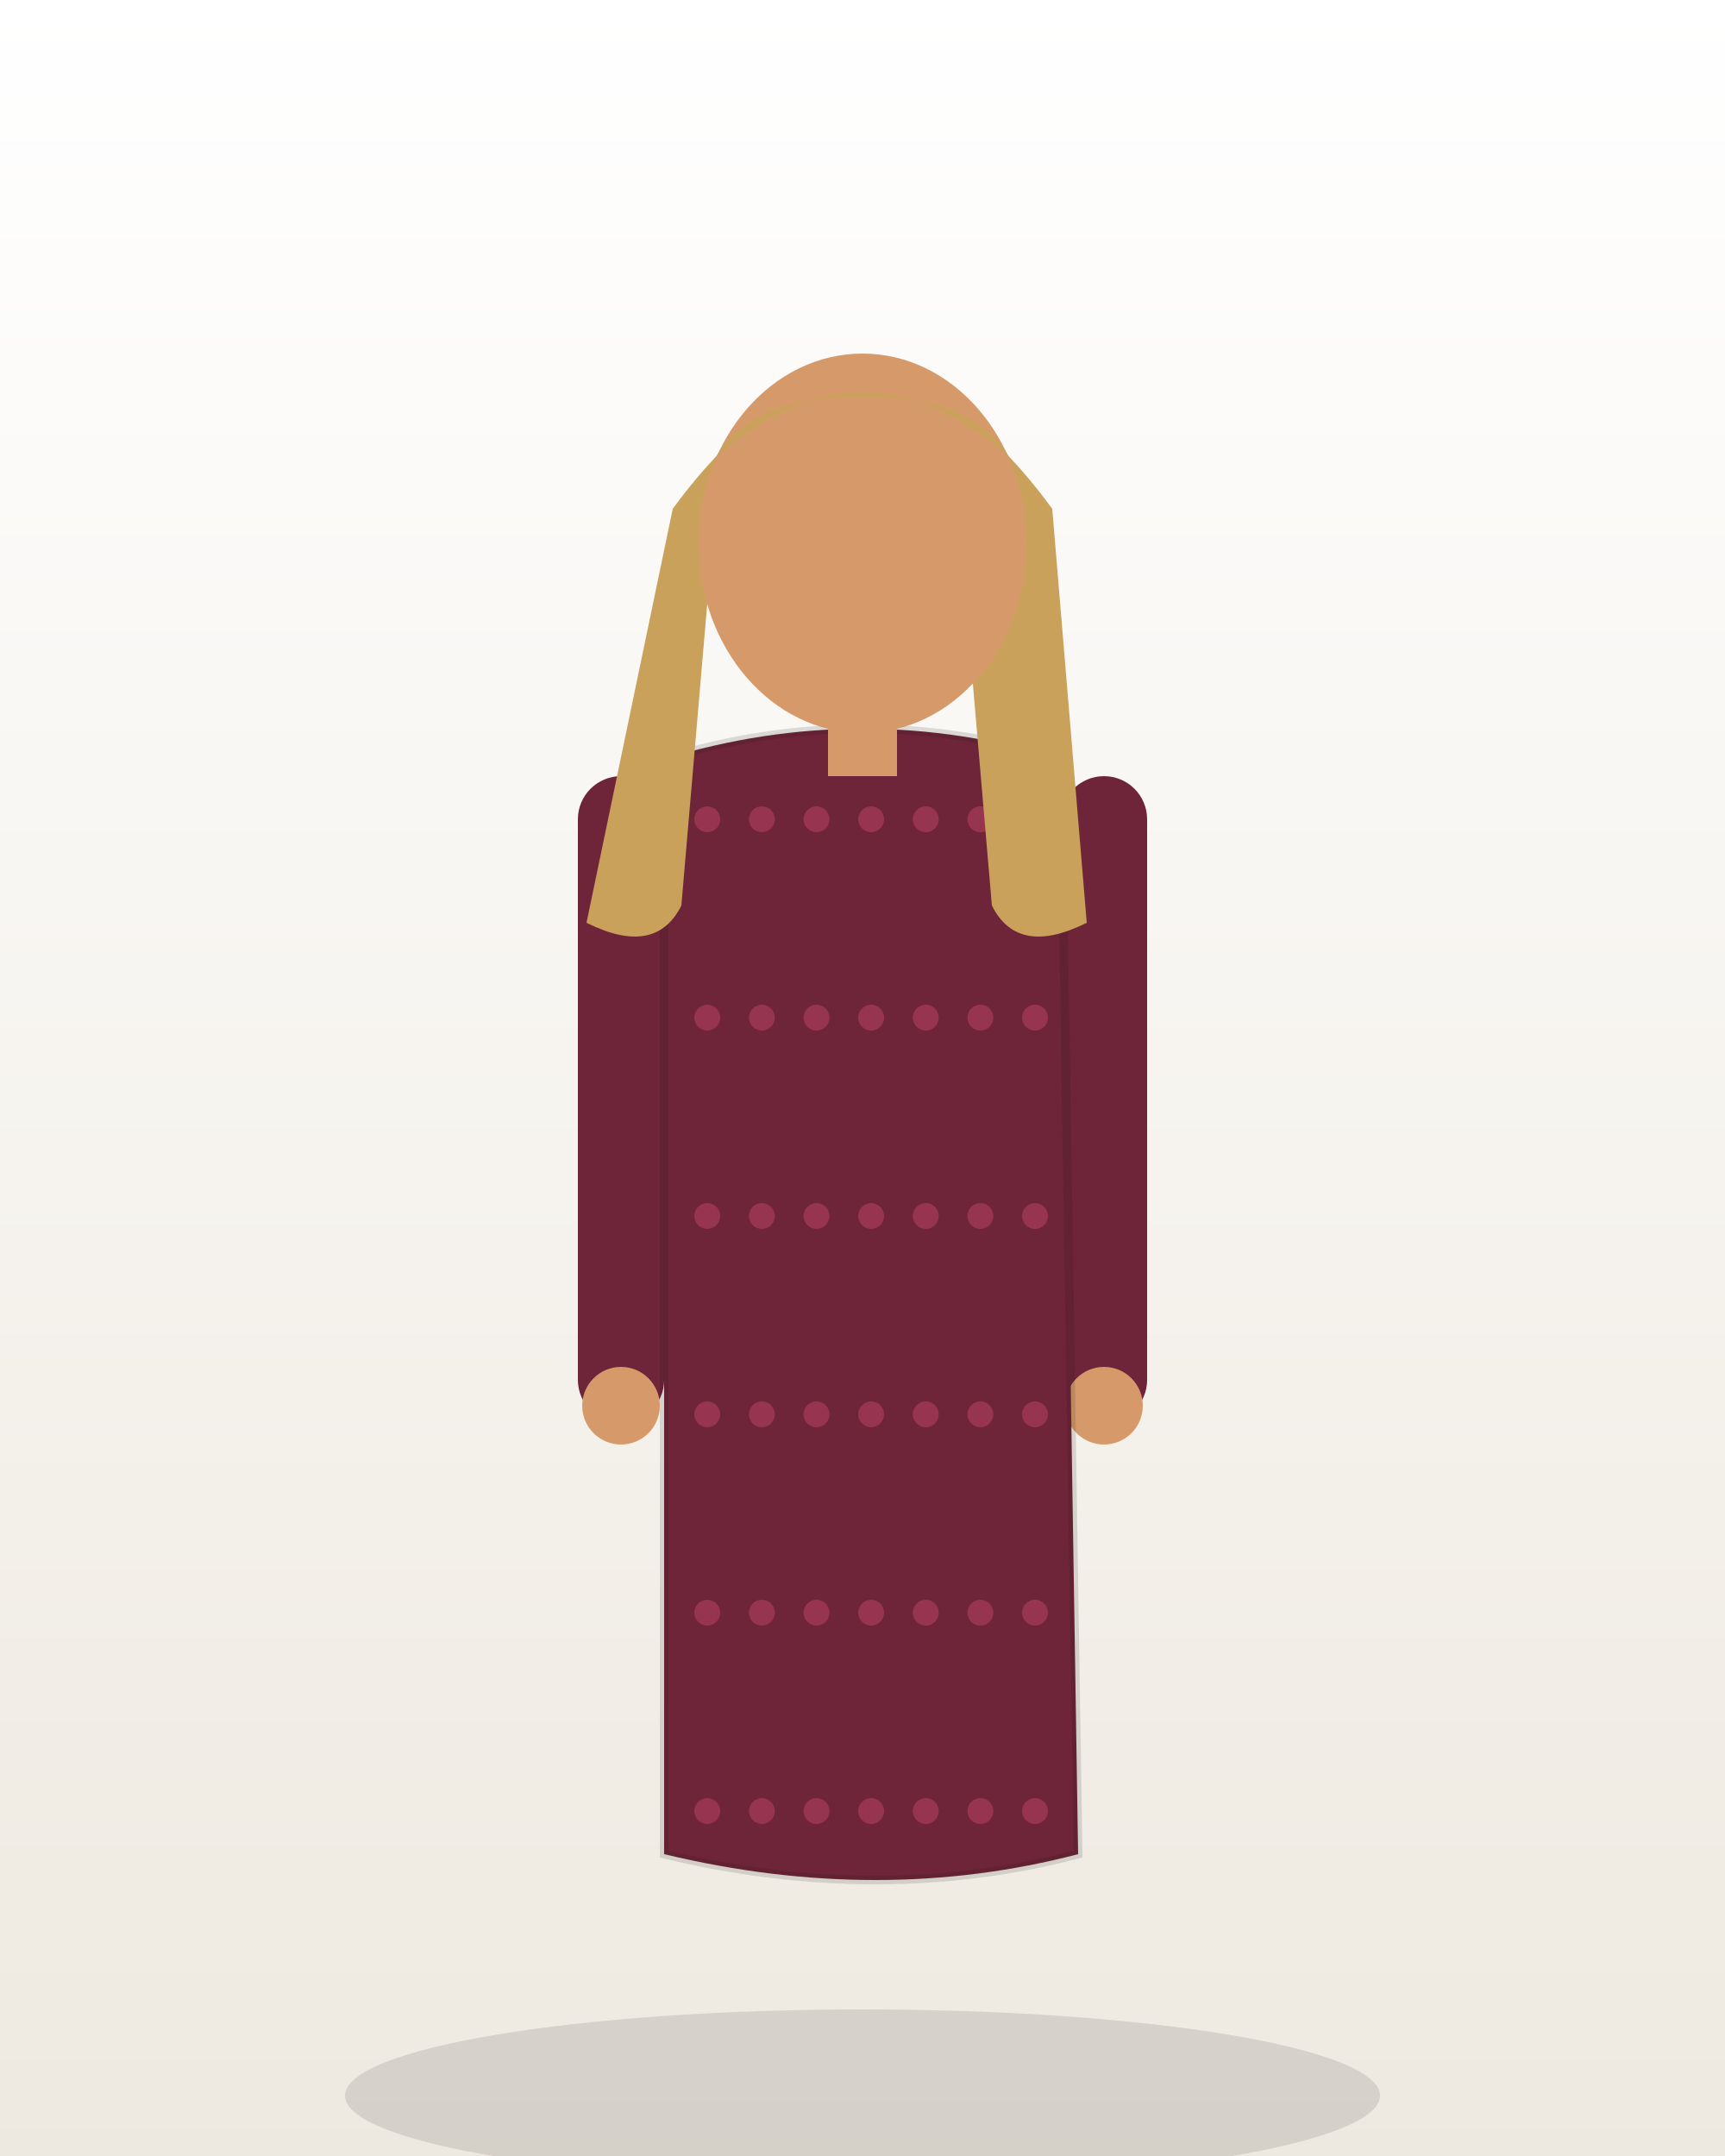
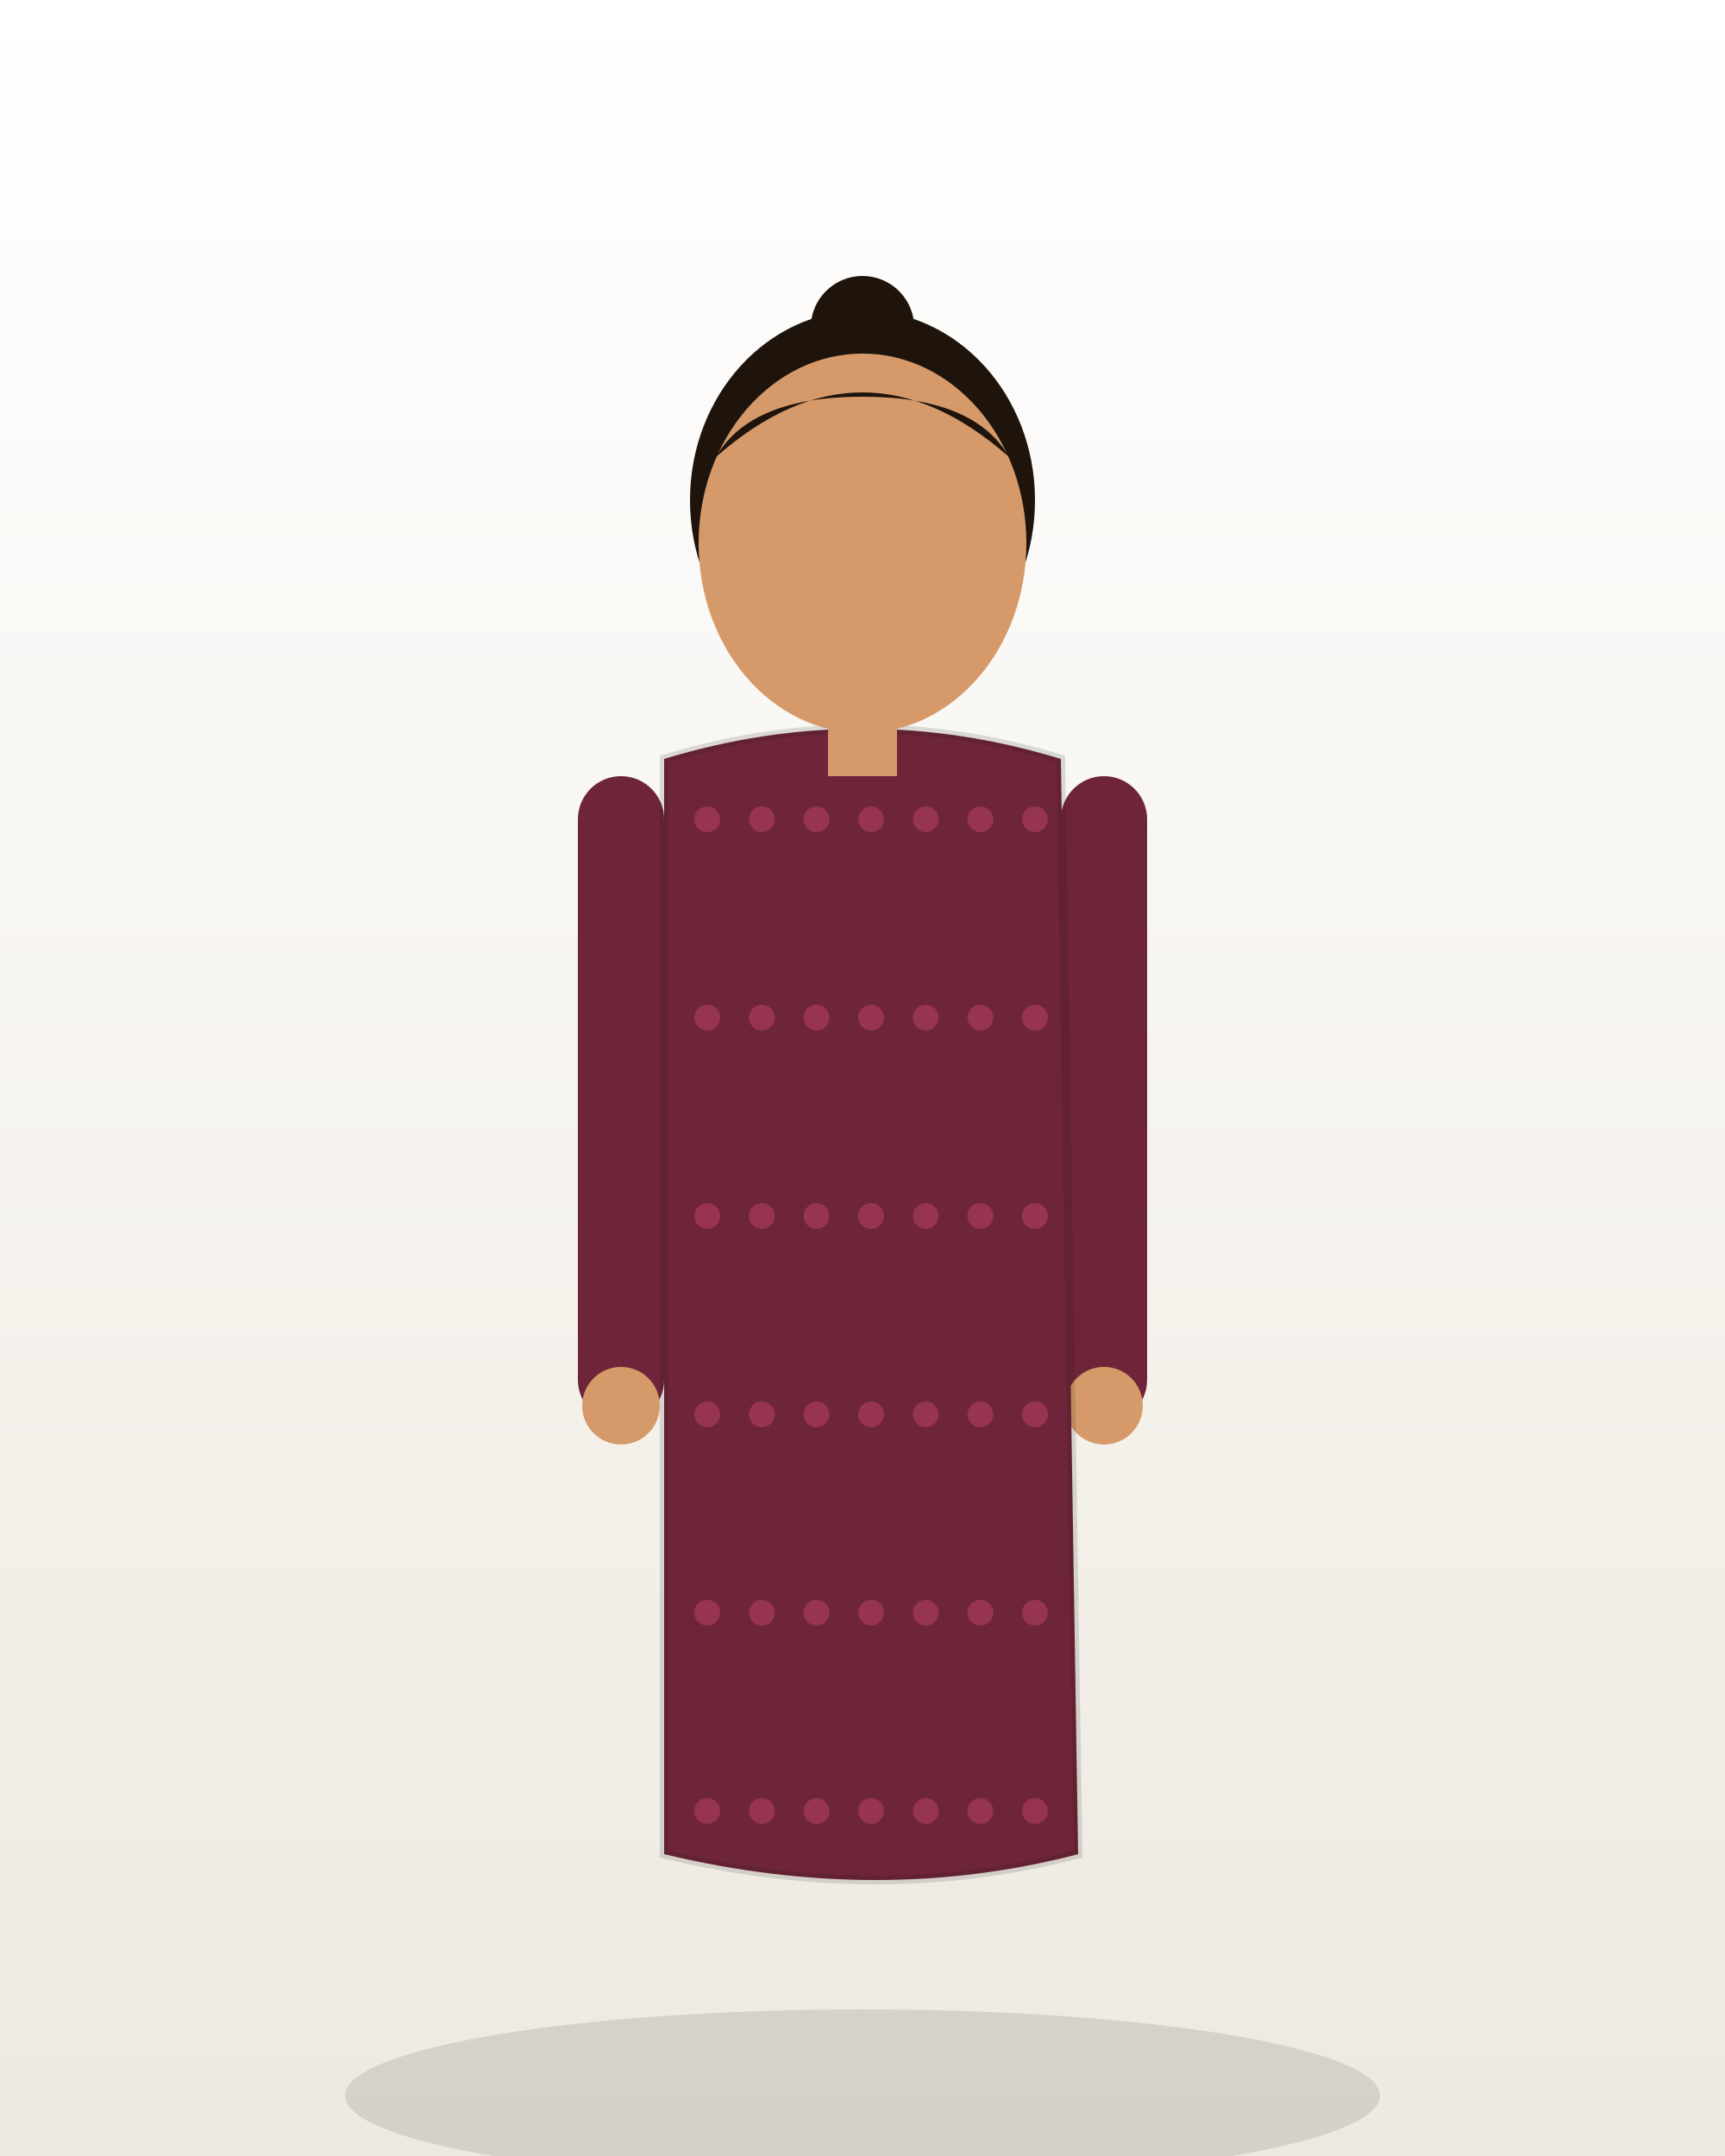
<svg xmlns="http://www.w3.org/2000/svg" width="400" height="500" viewBox="0 0 400 500" role="img" aria-label="Burgundy Sequin Dress illustration">
  <defs>
    <linearGradient id="g-burgundy-sequin-dress" x1="0" y1="0" x2="0" y2="1">
      <stop offset="0" stop-color="#ffffff" />
      <stop offset="1" stop-color="#eee9e0" />
    </linearGradient>
  </defs>
  <rect width="400" height="500" fill="url(#g-burgundy-sequin-dress)" />
  <ellipse cx="200" cy="486" rx="120" ry="20" fill="#1c1a17" opacity="0.12" />
  <clipPath id="t-burgundy-sequin-dress">
    <path d="M154 176     q46 -14 92 0     l4 254     q-46 12 -96 0 Z" />
  </clipPath>
  <rect x="134" y="180" width="20" height="150" rx="10" fill="#6E2439" />
  <rect x="246" y="180" width="20" height="150" rx="10" fill="#6E2439" />
  <circle cx="144" cy="326" r="9" fill="#D69A6A" />
  <circle cx="256" cy="326" r="9" fill="#D69A6A" />
  <path d="M154 176     q46 -14 92 0     l4 254     q-46 12 -96 0 Z" fill="#6E2439" stroke="#1c1a17" stroke-opacity="0.14" stroke-width="2" />
  <g clip-path="url(#t-burgundy-sequin-dress)">
    <g fill="#A83B5A" opacity="0.7">
      <circle cx="164" cy="190" r="3" />
      <circle cx="176.667" cy="190" r="3" />
      <circle cx="189.333" cy="190" r="3" />
      <circle cx="202" cy="190" r="3" />
      <circle cx="214.667" cy="190" r="3" />
      <circle cx="227.333" cy="190" r="3" />
      <circle cx="240" cy="190" r="3" />
      <circle cx="164" cy="236" r="3" />
      <circle cx="176.667" cy="236" r="3" />
      <circle cx="189.333" cy="236" r="3" />
      <circle cx="202" cy="236" r="3" />
      <circle cx="214.667" cy="236" r="3" />
      <circle cx="227.333" cy="236" r="3" />
      <circle cx="240" cy="236" r="3" />
      <circle cx="164" cy="282" r="3" />
      <circle cx="176.667" cy="282" r="3" />
      <circle cx="189.333" cy="282" r="3" />
      <circle cx="202" cy="282" r="3" />
      <circle cx="214.667" cy="282" r="3" />
      <circle cx="227.333" cy="282" r="3" />
      <circle cx="240" cy="282" r="3" />
      <circle cx="164" cy="328" r="3" />
      <circle cx="176.667" cy="328" r="3" />
      <circle cx="189.333" cy="328" r="3" />
      <circle cx="202" cy="328" r="3" />
      <circle cx="214.667" cy="328" r="3" />
      <circle cx="227.333" cy="328" r="3" />
      <circle cx="240" cy="328" r="3" />
      <circle cx="164" cy="374" r="3" />
      <circle cx="176.667" cy="374" r="3" />
      <circle cx="189.333" cy="374" r="3" />
      <circle cx="202" cy="374" r="3" />
      <circle cx="214.667" cy="374" r="3" />
      <circle cx="227.333" cy="374" r="3" />
      <circle cx="240" cy="374" r="3" />
      <circle cx="164" cy="420" r="3" />
      <circle cx="176.667" cy="420" r="3" />
      <circle cx="189.333" cy="420" r="3" />
      <circle cx="202" cy="420" r="3" />
      <circle cx="214.667" cy="420" r="3" />
      <circle cx="227.333" cy="420" r="3" />
      <circle cx="240" cy="420" r="3" />
    </g>
  </g>
  <rect x="192" y="150" width="16" height="30" fill="#D69A6A" />
-   <path d="M156 118 q44 -60 88 0 l8 96 q-16 8 -22 -4 l-6 -70 q-28 14 -60 0 l-6 70 q-6 12 -22 4 Z" fill="#C9A15A" />
+   <ellipse cx="200" cy="116" rx="40" ry="44" fill="#1E140C" />
+   <circle cx="200" cy="76" r="12" fill="#1E140C" />
  <ellipse cx="200" cy="126" rx="38" ry="44" fill="#D69A6A" />
-   <path d="M166 106 q34 -30 68 0 q-8 -14 -34 -14 q-26 0 -34 14 Z" fill="#C9A15A" />
+   <path d="M166 106 q34 -30 68 0 q-8 -14 -34 -14 q-26 0 -34 14 Z" fill="#1E140C" />
</svg>
